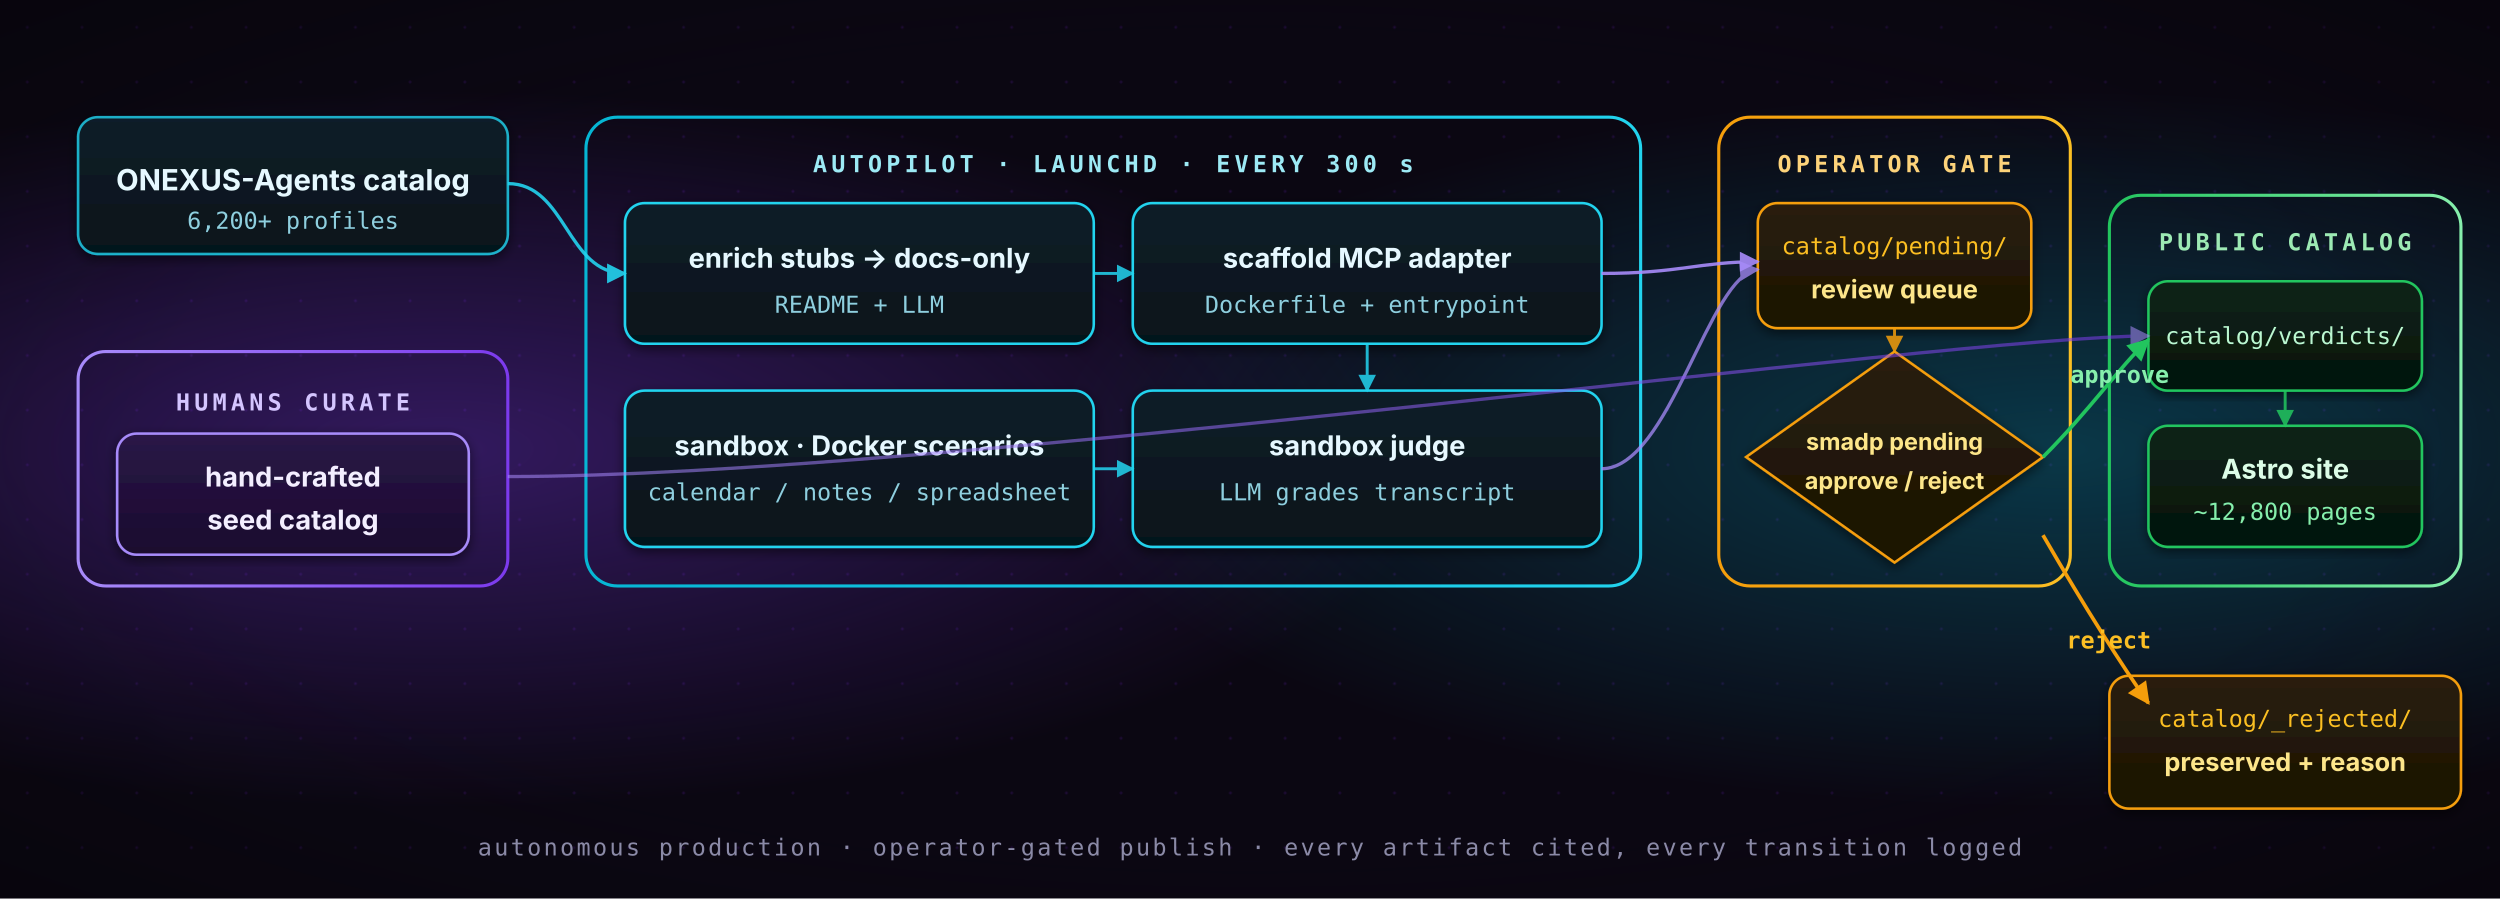
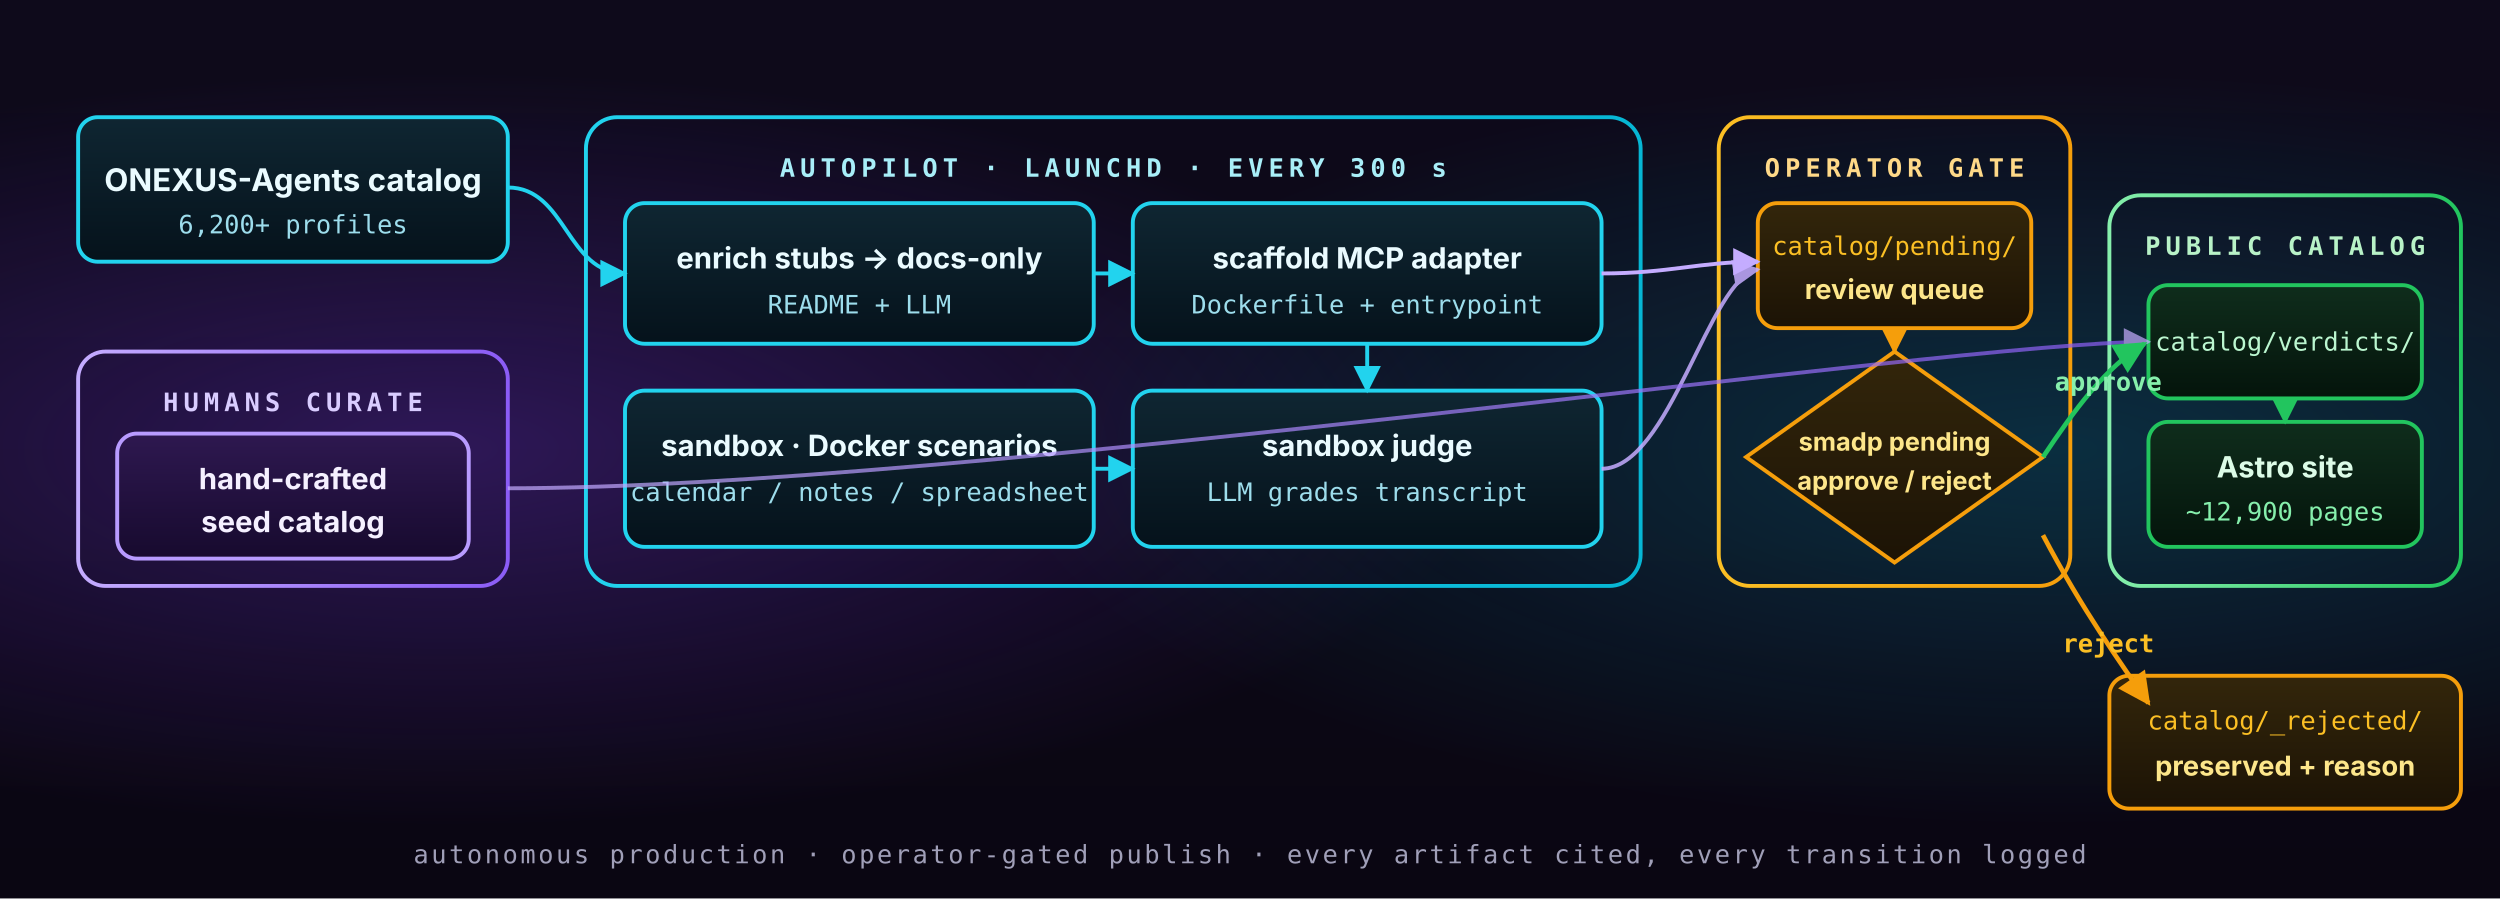
- <svg xmlns="http://www.w3.org/2000/svg" viewBox="0 0 1280 460" width="1280" height="460" role="img" aria-label="SMADP architecture · humans curate / autopilot / operator gate / public catalog">
+ <svg xmlns="http://www.w3.org/2000/svg" viewBox="0 0 1280 460" width="1280" height="460" role="img" aria-label="SMADP architecture · humans curate / autopilot / operator gate / public catalog" shape-rendering="geometricPrecision" text-rendering="geometricPrecision">
  <defs>
-     <pattern id="grid" x="0" y="0" width="28" height="28" patternUnits="userSpaceOnUse">
-       <circle cx="14" cy="14" r="0.8" fill="#1a0b2e" />
-     </pattern>
-     <radialGradient id="glowL" cx="0.18" cy="0.5" r="0.4">
-       <stop offset="0" stop-color="#7C3AED" stop-opacity="0.35" />
+     <linearGradient id="bg" x1="0" y1="0" x2="0" y2="1">
+       <stop offset="0" stop-color="#0e0a1b" />
+       <stop offset="1" stop-color="#0a0612" />
+     </linearGradient>
+     <radialGradient id="glowL" cx="0.18" cy="0.5" r="0.42">
+       <stop offset="0" stop-color="#7C3AED" stop-opacity="0.30" />
      <stop offset="1" stop-color="#7C3AED" stop-opacity="0" />
    </radialGradient>
-     <radialGradient id="glowR" cx="0.82" cy="0.5" r="0.4">
-       <stop offset="0" stop-color="#06B6D4" stop-opacity="0.28" />
+     <radialGradient id="glowR" cx="0.82" cy="0.5" r="0.42">
+       <stop offset="0" stop-color="#06B6D4" stop-opacity="0.22" />
      <stop offset="1" stop-color="#06B6D4" stop-opacity="0" />
    </radialGradient>
-     <radialGradient id="vignette" cx="0.5" cy="0.5" r="0.8">
-       <stop offset="0.55" stop-color="#0b0712" stop-opacity="0" />
-       <stop offset="1" stop-color="#000000" stop-opacity="0.55" />
-     </radialGradient>
    <linearGradient id="faceHuman" x1="0" y1="0" x2="0" y2="1">
-       <stop offset="0" stop-color="#2a1647" />
-       <stop offset="1" stop-color="#1a0b2e" />
+       <stop offset="0" stop-color="#2e1850" />
+       <stop offset="1" stop-color="#170a2e" />
    </linearGradient>
    <linearGradient id="faceAutopilot" x1="0" y1="0" x2="0" y2="1">
-       <stop offset="0" stop-color="#0e1f29" />
-       <stop offset="1" stop-color="#06121a" />
+       <stop offset="0" stop-color="#0f2632" />
+       <stop offset="1" stop-color="#05121b" />
    </linearGradient>
    <linearGradient id="faceGate" x1="0" y1="0" x2="0" y2="1">
-       <stop offset="0" stop-color="#2a1f0a" />
-       <stop offset="1" stop-color="#1a1304" />
+       <stop offset="0" stop-color="#33260b" />
+       <stop offset="1" stop-color="#1c1305" />
    </linearGradient>
    <linearGradient id="facePublic" x1="0" y1="0" x2="0" y2="1">
-       <stop offset="0" stop-color="#0d2418" />
+       <stop offset="0" stop-color="#0f2d1c" />
      <stop offset="1" stop-color="#04140b" />
    </linearGradient>
    <linearGradient id="strokeHuman" x1="0" y1="0" x2="1" y2="0">
-       <stop offset="0" stop-color="#A78BFA" />
-       <stop offset="1" stop-color="#7C3AED" />
+       <stop offset="0" stop-color="#C4ACFF" />
+       <stop offset="1" stop-color="#8B5CF6" />
    </linearGradient>
    <linearGradient id="strokeAutopilot" x1="0" y1="0" x2="1" y2="0">
-       <stop offset="0" stop-color="#06B6D4" />
-       <stop offset="1" stop-color="#22D3EE" />
+       <stop offset="0" stop-color="#22D3EE" />
+       <stop offset="1" stop-color="#06B6D4" />
    </linearGradient>
    <linearGradient id="strokeGate" x1="0" y1="0" x2="1" y2="0">
-       <stop offset="0" stop-color="#F59E0B" />
-       <stop offset="1" stop-color="#FBBF24" />
+       <stop offset="0" stop-color="#FBBF24" />
+       <stop offset="1" stop-color="#F59E0B" />
    </linearGradient>
    <linearGradient id="strokePublic" x1="0" y1="0" x2="1" y2="0">
-       <stop offset="0" stop-color="#22C55E" />
-       <stop offset="1" stop-color="#86EFAC" />
+       <stop offset="0" stop-color="#86EFAC" />
+       <stop offset="1" stop-color="#22C55E" />
    </linearGradient>
-     <marker id="arrow" viewBox="0 0 10 10" refX="9" refY="5" markerWidth="6" markerHeight="6" orient="auto-start-reverse">
-       <path d="M 0 0 L 10 5 L 0 10 z" fill="#A78BFA" />
+     <marker id="arrowViolet" viewBox="0 0 10 10" refX="9" refY="5" markerWidth="7" markerHeight="7" orient="auto-start-reverse">
+       <path d="M 0 0 L 10 5 L 0 10 z" fill="#C4ACFF" />
    </marker>
-     <marker id="arrowCyan" viewBox="0 0 10 10" refX="9" refY="5" markerWidth="6" markerHeight="6" orient="auto-start-reverse">
+     <marker id="arrowCyan" viewBox="0 0 10 10" refX="9" refY="5" markerWidth="7" markerHeight="7" orient="auto-start-reverse">
      <path d="M 0 0 L 10 5 L 0 10 z" fill="#22D3EE" />
    </marker>
-     <marker id="arrowApprove" viewBox="0 0 10 10" refX="9" refY="5" markerWidth="6" markerHeight="6" orient="auto-start-reverse">
+     <marker id="arrowApprove" viewBox="0 0 10 10" refX="9" refY="5" markerWidth="7" markerHeight="7" orient="auto-start-reverse">
      <path d="M 0 0 L 10 5 L 0 10 z" fill="#22C55E" />
    </marker>
-     <marker id="arrowReject" viewBox="0 0 10 10" refX="9" refY="5" markerWidth="6" markerHeight="6" orient="auto-start-reverse">
+     <marker id="arrowReject" viewBox="0 0 10 10" refX="9" refY="5" markerWidth="7" markerHeight="7" orient="auto-start-reverse">
      <path d="M 0 0 L 10 5 L 0 10 z" fill="#F59E0B" />
    </marker>
-     <filter id="cardShadow" x="-10%" y="-10%" width="120%" height="120%">
-       <feGaussianBlur in="SourceAlpha" stdDeviation="3" />
-       <feOffset dx="0" dy="2" />
-       <feComponentTransfer>
-         <feFuncA type="linear" slope="0.55" />
-       </feComponentTransfer>
-       <feMerge>
-         <feMergeNode />
-         <feMergeNode in="SourceGraphic" />
-       </feMerge>
-     </filter>
  </defs>
-   <rect width="1280" height="460" fill="#0b0712" />
-   <rect width="1280" height="460" fill="url(#grid)" />
+   <rect width="1280" height="460" fill="url(#bg)" />
  <rect width="1280" height="460" fill="url(#glowL)" />
  <rect width="1280" height="460" fill="url(#glowR)" />
-   <rect width="1280" height="460" fill="url(#vignette)" />
-   <g filter="url(#cardShadow)">
-     <rect x="40" y="60" width="220" height="70" rx="10" fill="url(#faceAutopilot)" stroke="#22D3EE" stroke-width="1.3" stroke-opacity="0.8" />
-     <text x="150" y="92" text-anchor="middle" dominant-baseline="central" font-family="Inter, system-ui, -apple-system, Segoe UI, Roboto, sans-serif" font-size="15" font-weight="700" fill="#E6F8FF">ONEXUS-Agents catalog</text>
-     <text x="150" y="113" text-anchor="middle" dominant-baseline="central" font-family="ui-monospace, SFMono-Regular, Menlo, monospace" font-size="12" fill="#8FCFDE">6,200+ profiles</text>
+   <g>
+     <rect x="40" y="60" width="220" height="74" rx="10" fill="url(#faceAutopilot)" stroke="#22D3EE" stroke-width="2" />
+     <text x="150" y="92" text-anchor="middle" dominant-baseline="central" font-family="Inter, system-ui, -apple-system, Segoe UI, Roboto, sans-serif" font-size="16" font-weight="700" fill="#EAFBFF">ONEXUS-Agents catalog</text>
+     <text x="150" y="115" text-anchor="middle" dominant-baseline="central" font-family="ui-monospace, SFMono-Regular, Menlo, monospace" font-size="13" fill="#9DDDEC">6,200+ profiles</text>
  </g>
  <g>
-     <rect x="40" y="180" width="220" height="120" rx="14" fill="none" stroke="url(#strokeHuman)" stroke-width="1.6" />
-     <text x="150" y="206" text-anchor="middle" dominant-baseline="central" font-family="ui-monospace, SFMono-Regular, Menlo, monospace" font-size="12" font-weight="600" fill="#D4C5FF" letter-spacing="0.18em">HUMANS CURATE</text>
-     <g filter="url(#cardShadow)">
-       <rect x="60" y="222" width="180" height="62" rx="10" fill="url(#faceHuman)" stroke="#A78BFA" stroke-width="1.3" />
-       <text x="150" y="244" text-anchor="middle" dominant-baseline="central" font-family="Inter, system-ui, sans-serif" font-size="14" font-weight="700" fill="#F3EEFF">hand-crafted</text>
-       <text x="150" y="266" text-anchor="middle" dominant-baseline="central" font-family="Inter, system-ui, sans-serif" font-size="14" font-weight="700" fill="#F3EEFF">seed catalog</text>
+     <rect x="40" y="180" width="220" height="120" rx="14" fill="none" stroke="url(#strokeHuman)" stroke-width="2" />
+     <text x="150" y="206" text-anchor="middle" dominant-baseline="central" font-family="ui-monospace, SFMono-Regular, Menlo, monospace" font-size="13" font-weight="700" fill="#D9CCFF" letter-spacing="0.20em">HUMANS CURATE</text>
+     <g>
+       <rect x="60" y="222" width="180" height="64" rx="10" fill="url(#faceHuman)" stroke="#B89BFF" stroke-width="2" />
+       <text x="150" y="245" text-anchor="middle" dominant-baseline="central" font-family="Inter, system-ui, sans-serif" font-size="15" font-weight="700" fill="#F5F0FF">hand-crafted</text>
+       <text x="150" y="267" text-anchor="middle" dominant-baseline="central" font-family="Inter, system-ui, sans-serif" font-size="15" font-weight="700" fill="#F5F0FF">seed catalog</text>
    </g>
  </g>
  <g>
-     <rect x="300" y="60" width="540" height="240" rx="16" fill="none" stroke="url(#strokeAutopilot)" stroke-width="1.6" />
-     <text x="570" y="84" text-anchor="middle" dominant-baseline="central" font-family="ui-monospace, SFMono-Regular, Menlo, monospace" font-size="12" font-weight="600" fill="#9DEAF5" letter-spacing="0.18em">AUTOPILOT · LAUNCHD · EVERY 300 s</text>
-     <g filter="url(#cardShadow)">
-       <rect x="320" y="104" width="240" height="72" rx="10" fill="url(#faceAutopilot)" stroke="#22D3EE" stroke-width="1.3" />
-       <text x="440" y="132" text-anchor="middle" dominant-baseline="central" font-family="Inter, system-ui, sans-serif" font-size="14" font-weight="700" fill="#E6F8FF">enrich stubs → docs-only</text>
-       <text x="440" y="156" text-anchor="middle" dominant-baseline="central" font-family="ui-monospace, SFMono-Regular, Menlo, monospace" font-size="12" fill="#8FCFDE">README + LLM</text>
+     <rect x="300" y="60" width="540" height="240" rx="16" fill="none" stroke="url(#strokeAutopilot)" stroke-width="2" />
+     <text x="570" y="86" text-anchor="middle" dominant-baseline="central" font-family="ui-monospace, SFMono-Regular, Menlo, monospace" font-size="13" font-weight="700" fill="#A8EEF8" letter-spacing="0.20em">AUTOPILOT · LAUNCHD · EVERY 300 s</text>
+     <g>
+       <rect x="320" y="104" width="240" height="72" rx="10" fill="url(#faceAutopilot)" stroke="#22D3EE" stroke-width="2" />
+       <text x="440" y="132" text-anchor="middle" dominant-baseline="central" font-family="Inter, system-ui, sans-serif" font-size="15" font-weight="700" fill="#EAFBFF">enrich stubs → docs-only</text>
+       <text x="440" y="156" text-anchor="middle" dominant-baseline="central" font-family="ui-monospace, SFMono-Regular, Menlo, monospace" font-size="13" fill="#9DDDEC">README + LLM</text>
    </g>
-     <g filter="url(#cardShadow)">
-       <rect x="580" y="104" width="240" height="72" rx="10" fill="url(#faceAutopilot)" stroke="#22D3EE" stroke-width="1.3" />
-       <text x="700" y="132" text-anchor="middle" dominant-baseline="central" font-family="Inter, system-ui, sans-serif" font-size="14" font-weight="700" fill="#E6F8FF">scaffold MCP adapter</text>
-       <text x="700" y="156" text-anchor="middle" dominant-baseline="central" font-family="ui-monospace, SFMono-Regular, Menlo, monospace" font-size="12" fill="#8FCFDE">Dockerfile + entrypoint</text>
+     <g>
+       <rect x="580" y="104" width="240" height="72" rx="10" fill="url(#faceAutopilot)" stroke="#22D3EE" stroke-width="2" />
+       <text x="700" y="132" text-anchor="middle" dominant-baseline="central" font-family="Inter, system-ui, sans-serif" font-size="15" font-weight="700" fill="#EAFBFF">scaffold MCP adapter</text>
+       <text x="700" y="156" text-anchor="middle" dominant-baseline="central" font-family="ui-monospace, SFMono-Regular, Menlo, monospace" font-size="13" fill="#9DDDEC">Dockerfile + entrypoint</text>
    </g>
-     <g filter="url(#cardShadow)">
-       <rect x="320" y="200" width="240" height="80" rx="10" fill="url(#faceAutopilot)" stroke="#22D3EE" stroke-width="1.3" />
-       <text x="440" y="228" text-anchor="middle" dominant-baseline="central" font-family="Inter, system-ui, sans-serif" font-size="14" font-weight="700" fill="#E6F8FF">sandbox · Docker scenarios</text>
-       <text x="440" y="252" text-anchor="middle" dominant-baseline="central" font-family="ui-monospace, SFMono-Regular, Menlo, monospace" font-size="12" fill="#8FCFDE">calendar / notes / spreadsheet</text>
+     <g>
+       <rect x="320" y="200" width="240" height="80" rx="10" fill="url(#faceAutopilot)" stroke="#22D3EE" stroke-width="2" />
+       <text x="440" y="228" text-anchor="middle" dominant-baseline="central" font-family="Inter, system-ui, sans-serif" font-size="15" font-weight="700" fill="#EAFBFF">sandbox · Docker scenarios</text>
+       <text x="440" y="252" text-anchor="middle" dominant-baseline="central" font-family="ui-monospace, SFMono-Regular, Menlo, monospace" font-size="13" fill="#9DDDEC">calendar / notes / spreadsheet</text>
    </g>
-     <g filter="url(#cardShadow)">
-       <rect x="580" y="200" width="240" height="80" rx="10" fill="url(#faceAutopilot)" stroke="#22D3EE" stroke-width="1.3" />
-       <text x="700" y="228" text-anchor="middle" dominant-baseline="central" font-family="Inter, system-ui, sans-serif" font-size="14" font-weight="700" fill="#E6F8FF">sandbox judge</text>
-       <text x="700" y="252" text-anchor="middle" dominant-baseline="central" font-family="ui-monospace, SFMono-Regular, Menlo, monospace" font-size="12" fill="#8FCFDE">LLM grades transcript</text>
+     <g>
+       <rect x="580" y="200" width="240" height="80" rx="10" fill="url(#faceAutopilot)" stroke="#22D3EE" stroke-width="2" />
+       <text x="700" y="228" text-anchor="middle" dominant-baseline="central" font-family="Inter, system-ui, sans-serif" font-size="15" font-weight="700" fill="#EAFBFF">sandbox judge</text>
+       <text x="700" y="252" text-anchor="middle" dominant-baseline="central" font-family="ui-monospace, SFMono-Regular, Menlo, monospace" font-size="13" fill="#9DDDEC">LLM grades transcript</text>
    </g>
-     <path d="M 560 140 L 580 140" stroke="#22D3EE" stroke-width="1.5" fill="none" marker-end="url(#arrowCyan)" opacity="0.85" />
-     <path d="M 560 240 L 580 240" stroke="#22D3EE" stroke-width="1.5" fill="none" marker-end="url(#arrowCyan)" opacity="0.85" />
-     <path d="M 700 176 L 700 200" stroke="#22D3EE" stroke-width="1.5" fill="none" marker-end="url(#arrowCyan)" opacity="0.85" />
+     <path d="M 560 140 L 580 140" stroke="#22D3EE" stroke-width="2" fill="none" marker-end="url(#arrowCyan)" />
+     <path d="M 560 240 L 580 240" stroke="#22D3EE" stroke-width="2" fill="none" marker-end="url(#arrowCyan)" />
+     <path d="M 700 176 L 700 200" stroke="#22D3EE" stroke-width="2" fill="none" marker-end="url(#arrowCyan)" />
  </g>
  <g>
-     <rect x="880" y="60" width="180" height="240" rx="16" fill="none" stroke="url(#strokeGate)" stroke-width="1.6" />
-     <text x="970" y="84" text-anchor="middle" dominant-baseline="central" font-family="ui-monospace, SFMono-Regular, Menlo, monospace" font-size="12" font-weight="600" fill="#FDD37A" letter-spacing="0.18em">OPERATOR GATE</text>
-     <g filter="url(#cardShadow)">
-       <rect x="900" y="104" width="140" height="64" rx="10" fill="url(#faceGate)" stroke="#F59E0B" stroke-width="1.3" />
-       <text x="970" y="126" text-anchor="middle" dominant-baseline="central" font-family="ui-monospace, SFMono-Regular, Menlo, monospace" font-size="12" fill="#FBBF24">catalog/pending/</text>
-       <text x="970" y="148" text-anchor="middle" dominant-baseline="central" font-family="Inter, system-ui, sans-serif" font-size="13" font-weight="700" fill="#FDE68A">review queue</text>
+     <rect x="880" y="60" width="180" height="240" rx="16" fill="none" stroke="url(#strokeGate)" stroke-width="2" />
+     <text x="970" y="86" text-anchor="middle" dominant-baseline="central" font-family="ui-monospace, SFMono-Regular, Menlo, monospace" font-size="13" font-weight="700" fill="#FFD988" letter-spacing="0.20em">OPERATOR GATE</text>
+     <g>
+       <rect x="900" y="104" width="140" height="64" rx="10" fill="url(#faceGate)" stroke="#F59E0B" stroke-width="2" />
+       <text x="970" y="126" text-anchor="middle" dominant-baseline="central" font-family="ui-monospace, SFMono-Regular, Menlo, monospace" font-size="13" fill="#FBBF24">catalog/pending/</text>
+       <text x="970" y="148" text-anchor="middle" dominant-baseline="central" font-family="Inter, system-ui, sans-serif" font-size="14" font-weight="700" fill="#FDE68A">review queue</text>
    </g>
-     <g transform="translate(970, 234)" filter="url(#cardShadow)">
-       <polygon points="0,-54 76,0 0,54 -76,0" fill="url(#faceGate)" stroke="#F59E0B" stroke-width="1.3" />
-       <text x="0" y="-8" text-anchor="middle" dominant-baseline="central" font-family="Inter, system-ui, sans-serif" font-size="12" font-weight="700" fill="#FDE68A">smadp pending</text>
-       <text x="0" y="12" text-anchor="middle" dominant-baseline="central" font-family="Inter, system-ui, sans-serif" font-size="12" font-weight="700" fill="#FDE68A">approve / reject</text>
+     <g transform="translate(970, 234)">
+       <polygon points="0,-54 76,0 0,54 -76,0" fill="url(#faceGate)" stroke="#F59E0B" stroke-width="2" />
+       <text x="0" y="-8" text-anchor="middle" dominant-baseline="central" font-family="Inter, system-ui, sans-serif" font-size="13" font-weight="700" fill="#FDE68A">smadp pending</text>
+       <text x="0" y="12" text-anchor="middle" dominant-baseline="central" font-family="Inter, system-ui, sans-serif" font-size="13" font-weight="700" fill="#FDE68A">approve / reject</text>
    </g>
-     <path d="M 970 168 L 970 180" stroke="#F59E0B" stroke-width="1.5" fill="none" marker-end="url(#arrowReject)" opacity="0.85" />
+     <path d="M 970 168 L 970 180" stroke="#F59E0B" stroke-width="2" fill="none" marker-end="url(#arrowReject)" />
  </g>
  <g>
-     <rect x="1080" y="100" width="180" height="200" rx="16" fill="none" stroke="url(#strokePublic)" stroke-width="1.6" />
-     <text x="1170" y="124" text-anchor="middle" dominant-baseline="central" font-family="ui-monospace, SFMono-Regular, Menlo, monospace" font-size="12" font-weight="600" fill="#9DEAB4" letter-spacing="0.18em">PUBLIC CATALOG</text>
-     <g filter="url(#cardShadow)">
-       <rect x="1100" y="144" width="140" height="56" rx="10" fill="url(#facePublic)" stroke="#22C55E" stroke-width="1.3" />
-       <text x="1170" y="172" text-anchor="middle" dominant-baseline="central" font-family="ui-monospace, SFMono-Regular, Menlo, monospace" font-size="12" fill="#BBF7D0">catalog/verdicts/</text>
+     <rect x="1080" y="100" width="180" height="200" rx="16" fill="none" stroke="url(#strokePublic)" stroke-width="2" />
+     <text x="1170" y="126" text-anchor="middle" dominant-baseline="central" font-family="ui-monospace, SFMono-Regular, Menlo, monospace" font-size="13" font-weight="700" fill="#B8F2C7" letter-spacing="0.20em">PUBLIC CATALOG</text>
+     <g>
+       <rect x="1100" y="146" width="140" height="58" rx="10" fill="url(#facePublic)" stroke="#22C55E" stroke-width="2" />
+       <text x="1170" y="175" text-anchor="middle" dominant-baseline="central" font-family="ui-monospace, SFMono-Regular, Menlo, monospace" font-size="13" fill="#BBF7D0">catalog/verdicts/</text>
    </g>
-     <g filter="url(#cardShadow)">
-       <rect x="1100" y="218" width="140" height="62" rx="10" fill="url(#facePublic)" stroke="#22C55E" stroke-width="1.3" />
-       <text x="1170" y="240" text-anchor="middle" dominant-baseline="central" font-family="Inter, system-ui, sans-serif" font-size="14" font-weight="700" fill="#DCFCE7">Astro site</text>
-       <text x="1170" y="262" text-anchor="middle" dominant-baseline="central" font-family="ui-monospace, SFMono-Regular, Menlo, monospace" font-size="12" fill="#86EFAC">~12,800 pages</text>
+     <g>
+       <rect x="1100" y="216" width="140" height="64" rx="10" fill="url(#facePublic)" stroke="#22C55E" stroke-width="2" />
+       <text x="1170" y="239" text-anchor="middle" dominant-baseline="central" font-family="Inter, system-ui, sans-serif" font-size="15" font-weight="700" fill="#DCFCE7">Astro site</text>
+       <text x="1170" y="262" text-anchor="middle" dominant-baseline="central" font-family="ui-monospace, SFMono-Regular, Menlo, monospace" font-size="13" fill="#86EFAC">~12,900 pages</text>
    </g>
-     <path d="M 1170 200 L 1170 218" stroke="#22C55E" stroke-width="1.5" fill="none" marker-end="url(#arrowApprove)" opacity="0.85" />
+     <path d="M 1170 204 L 1170 216" stroke="#22C55E" stroke-width="2" fill="none" marker-end="url(#arrowApprove)" />
  </g>
-   <g filter="url(#cardShadow)">
-     <rect x="1080" y="346" width="180" height="68" rx="10" fill="url(#faceGate)" stroke="#F59E0B" stroke-width="1.3" />
-     <text x="1170" y="368" text-anchor="middle" dominant-baseline="central" font-family="ui-monospace, SFMono-Regular, Menlo, monospace" font-size="12" fill="#FBBF24">catalog/_rejected/</text>
-     <text x="1170" y="390" text-anchor="middle" dominant-baseline="central" font-family="Inter, system-ui, sans-serif" font-size="13" font-weight="700" fill="#FDE68A">preserved + reason</text>
+   <g>
+     <rect x="1080" y="346" width="180" height="68" rx="10" fill="url(#faceGate)" stroke="#F59E0B" stroke-width="2" />
+     <text x="1170" y="369" text-anchor="middle" dominant-baseline="central" font-family="ui-monospace, SFMono-Regular, Menlo, monospace" font-size="13" fill="#FBBF24">catalog/_rejected/</text>
+     <text x="1170" y="392" text-anchor="middle" dominant-baseline="central" font-family="Inter, system-ui, sans-serif" font-size="14" font-weight="700" fill="#FDE68A">preserved + reason</text>
  </g>
-   <path d="M 260 94 C 290 94, 290 140, 320 140" stroke="#22D3EE" stroke-width="1.7" fill="none" marker-end="url(#arrowCyan)" opacity="0.9" />
-   <path d="M 820 140 C 860 140, 870 134, 900 134" stroke="#A78BFA" stroke-width="1.7" fill="none" marker-end="url(#arrow)" opacity="0.9" />
-   <path d="M 820 240 C 855 240, 875 140, 900 138" stroke="#A78BFA" stroke-width="1.7" fill="none" marker-end="url(#arrow)" opacity="0.75" />
-   <path d="M 260 244 C 480 244, 1000 172, 1100 172" stroke="url(#strokeHuman)" stroke-width="1.7" fill="none" marker-end="url(#arrow)" opacity="0.55" />
-   <path d="M 1046 234 C 1070 210, 1085 188, 1100 174" stroke="#22C55E" stroke-width="1.9" fill="none" marker-end="url(#arrowApprove)" />
-   <text x="1060" y="196" font-family="ui-monospace, SFMono-Regular, Menlo, monospace" font-size="12" font-weight="700" fill="#86EFAC">approve</text>
-   <path d="M 1046 274 C 1068 312, 1086 340, 1100 360" stroke="#F59E0B" stroke-width="1.9" fill="none" marker-end="url(#arrowReject)" />
-   <text x="1058" y="332" font-family="ui-monospace, SFMono-Regular, Menlo, monospace" font-size="12" font-weight="700" fill="#FBBF24">reject</text>
-   <text x="640" y="438" text-anchor="middle" font-family="ui-monospace, SFMono-Regular, Menlo, monospace" font-size="12" fill="#8b8aa7" letter-spacing="0.10em">
+   <path d="M 260 96 C 290 96, 290 140, 320 140" stroke="#22D3EE" stroke-width="2" fill="none" marker-end="url(#arrowCyan)" />
+   <path d="M 820 140 C 855 140, 870 134, 900 134" stroke="#C4ACFF" stroke-width="2" fill="none" marker-end="url(#arrowViolet)" />
+   <path d="M 820 240 C 855 240, 875 142, 900 138" stroke="#C4ACFF" stroke-width="2" fill="none" marker-end="url(#arrowViolet)" opacity="0.85" />
+   <path d="M 260 250 C 490 250, 1000 175, 1100 175" stroke="url(#strokeHuman)" stroke-width="2" fill="none" marker-end="url(#arrowViolet)" opacity="0.7" />
+   <path d="M 1046 234 C 1062 210, 1078 188, 1098 176" stroke="#22C55E" stroke-width="2.4" fill="none" marker-end="url(#arrowApprove)" />
+   <text x="1052" y="200" font-family="ui-monospace, SFMono-Regular, Menlo, monospace" font-size="13" font-weight="700" fill="#86EFAC">approve</text>
+   <path d="M 1046 274 C 1066 312, 1086 340, 1100 360" stroke="#F59E0B" stroke-width="2.4" fill="none" marker-end="url(#arrowReject)" />
+   <text x="1056" y="334" font-family="ui-monospace, SFMono-Regular, Menlo, monospace" font-size="13" font-weight="700" fill="#FBBF24">reject</text>
+   <text x="640" y="442" text-anchor="middle" font-family="ui-monospace, SFMono-Regular, Menlo, monospace" font-size="13" fill="#a09fb8" letter-spacing="0.10em">
    autonomous production · operator-gated publish · every artifact cited, every transition logged
  </text>
</svg>
